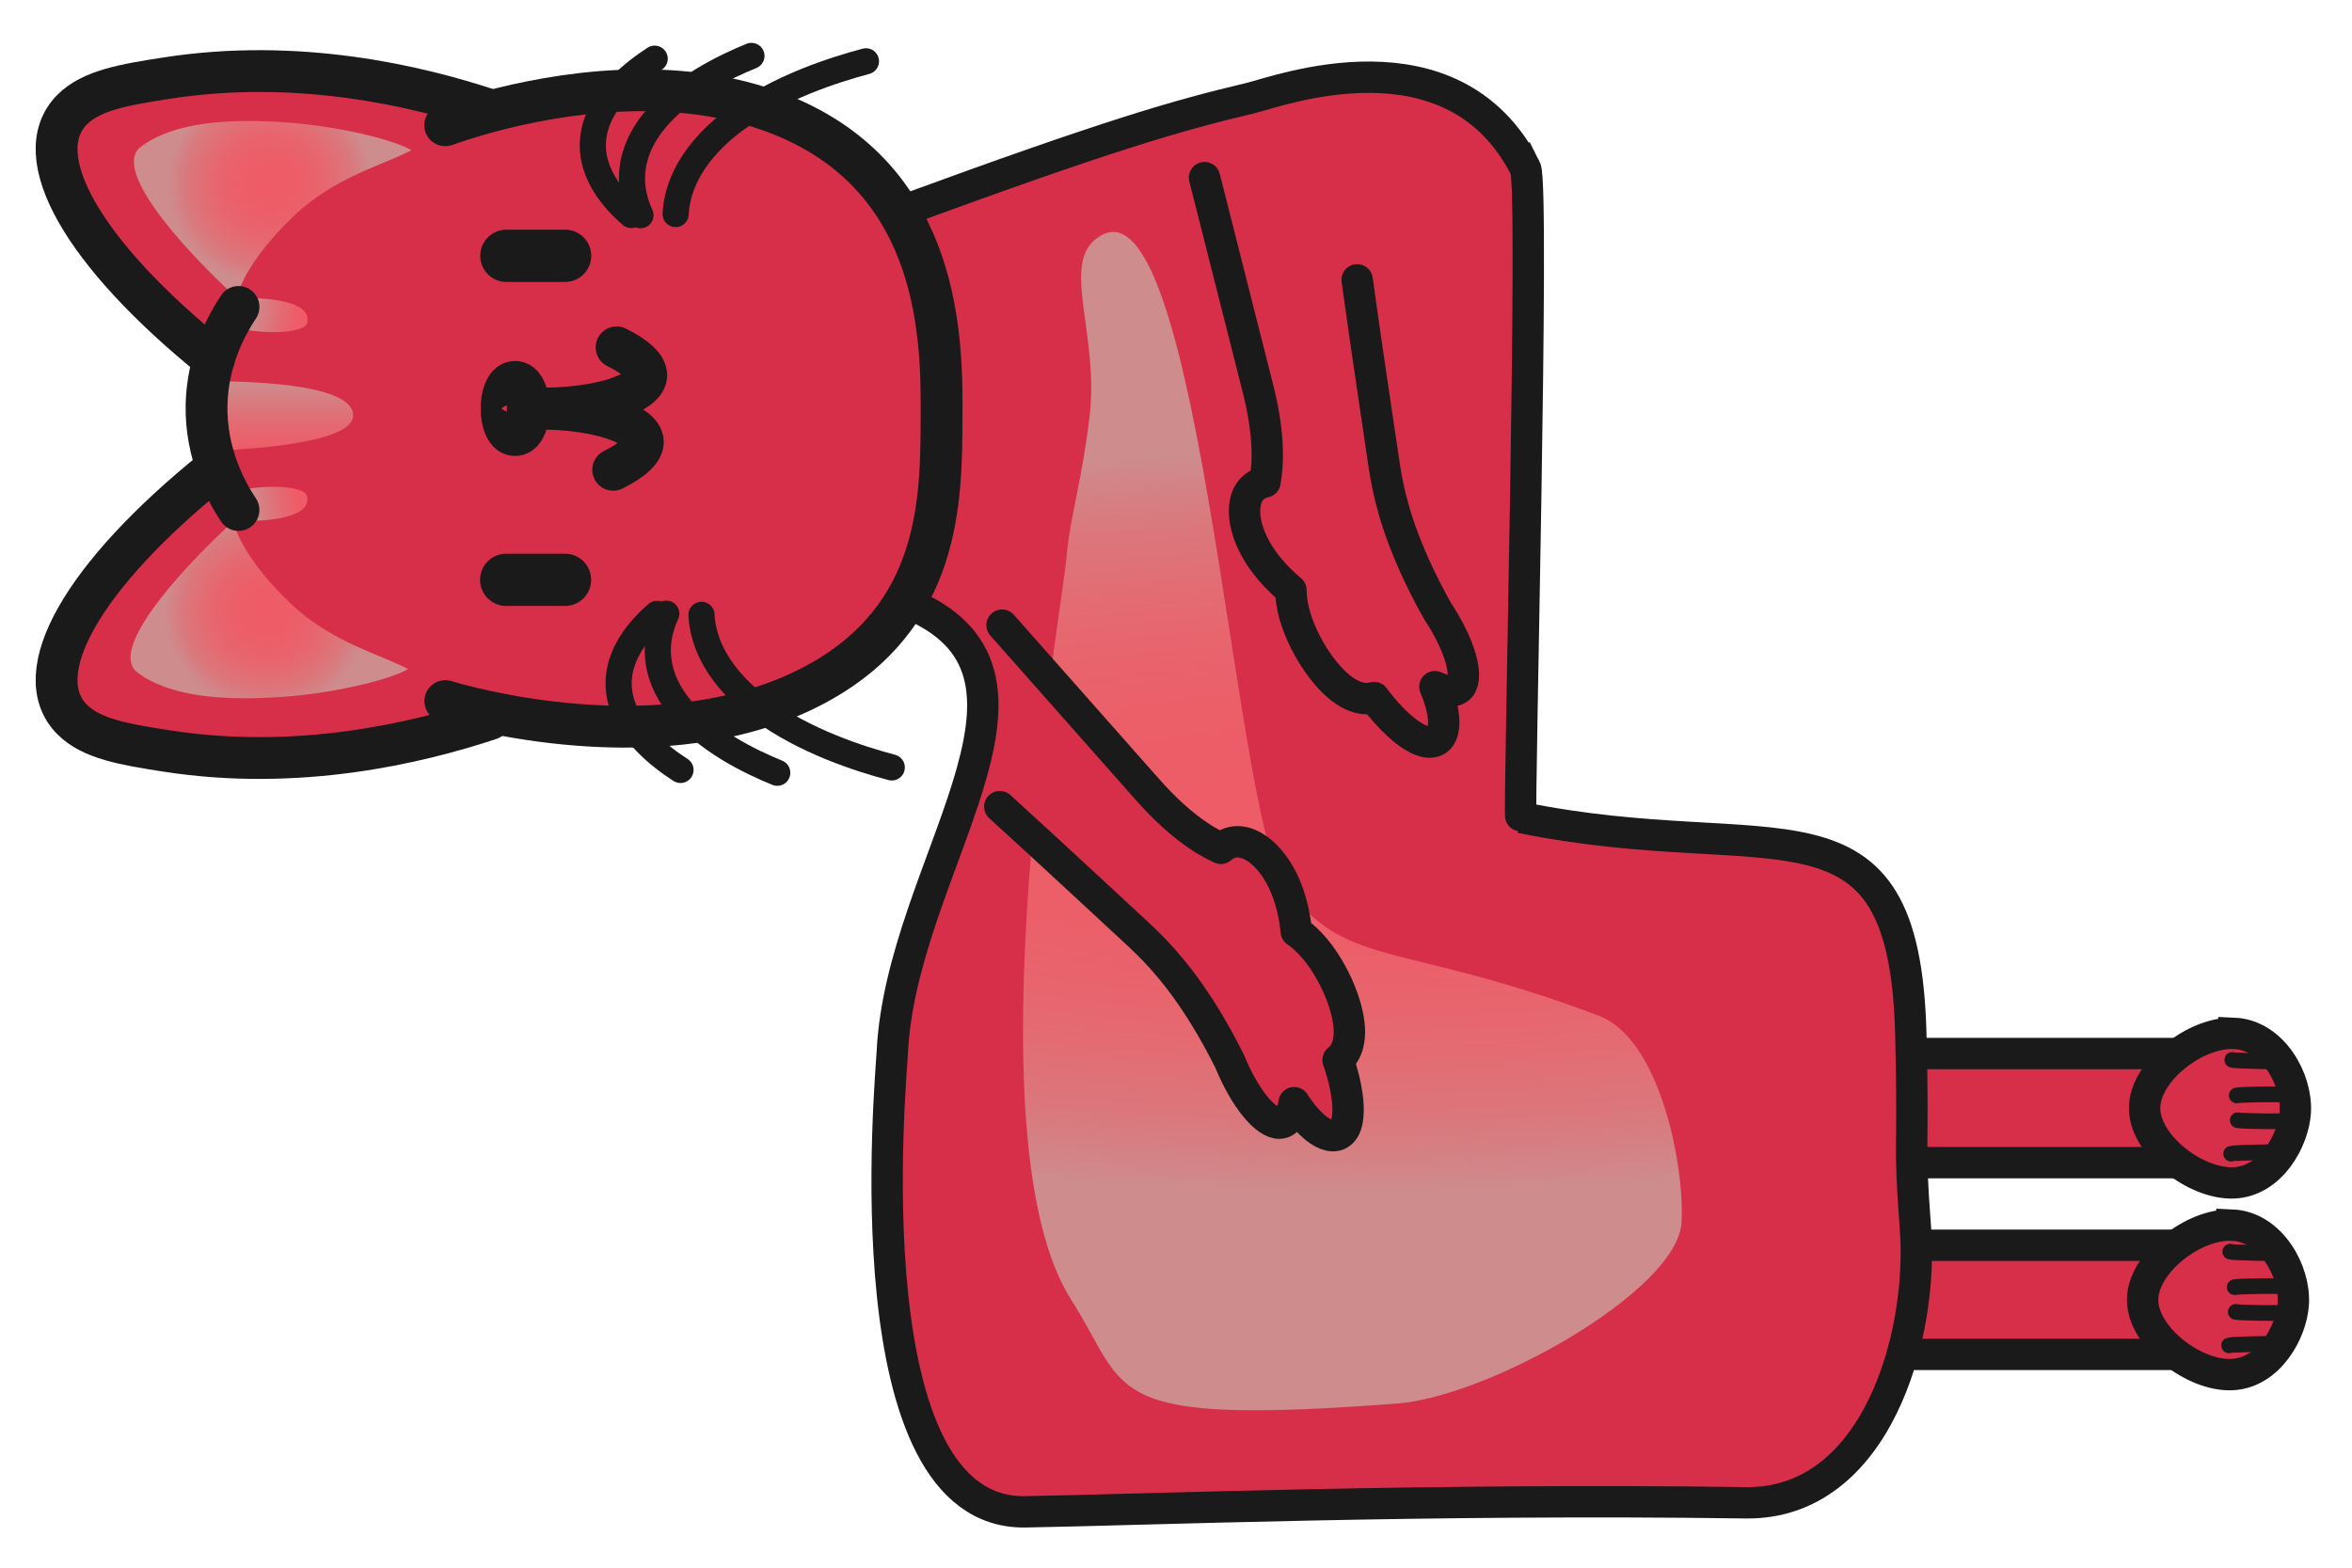
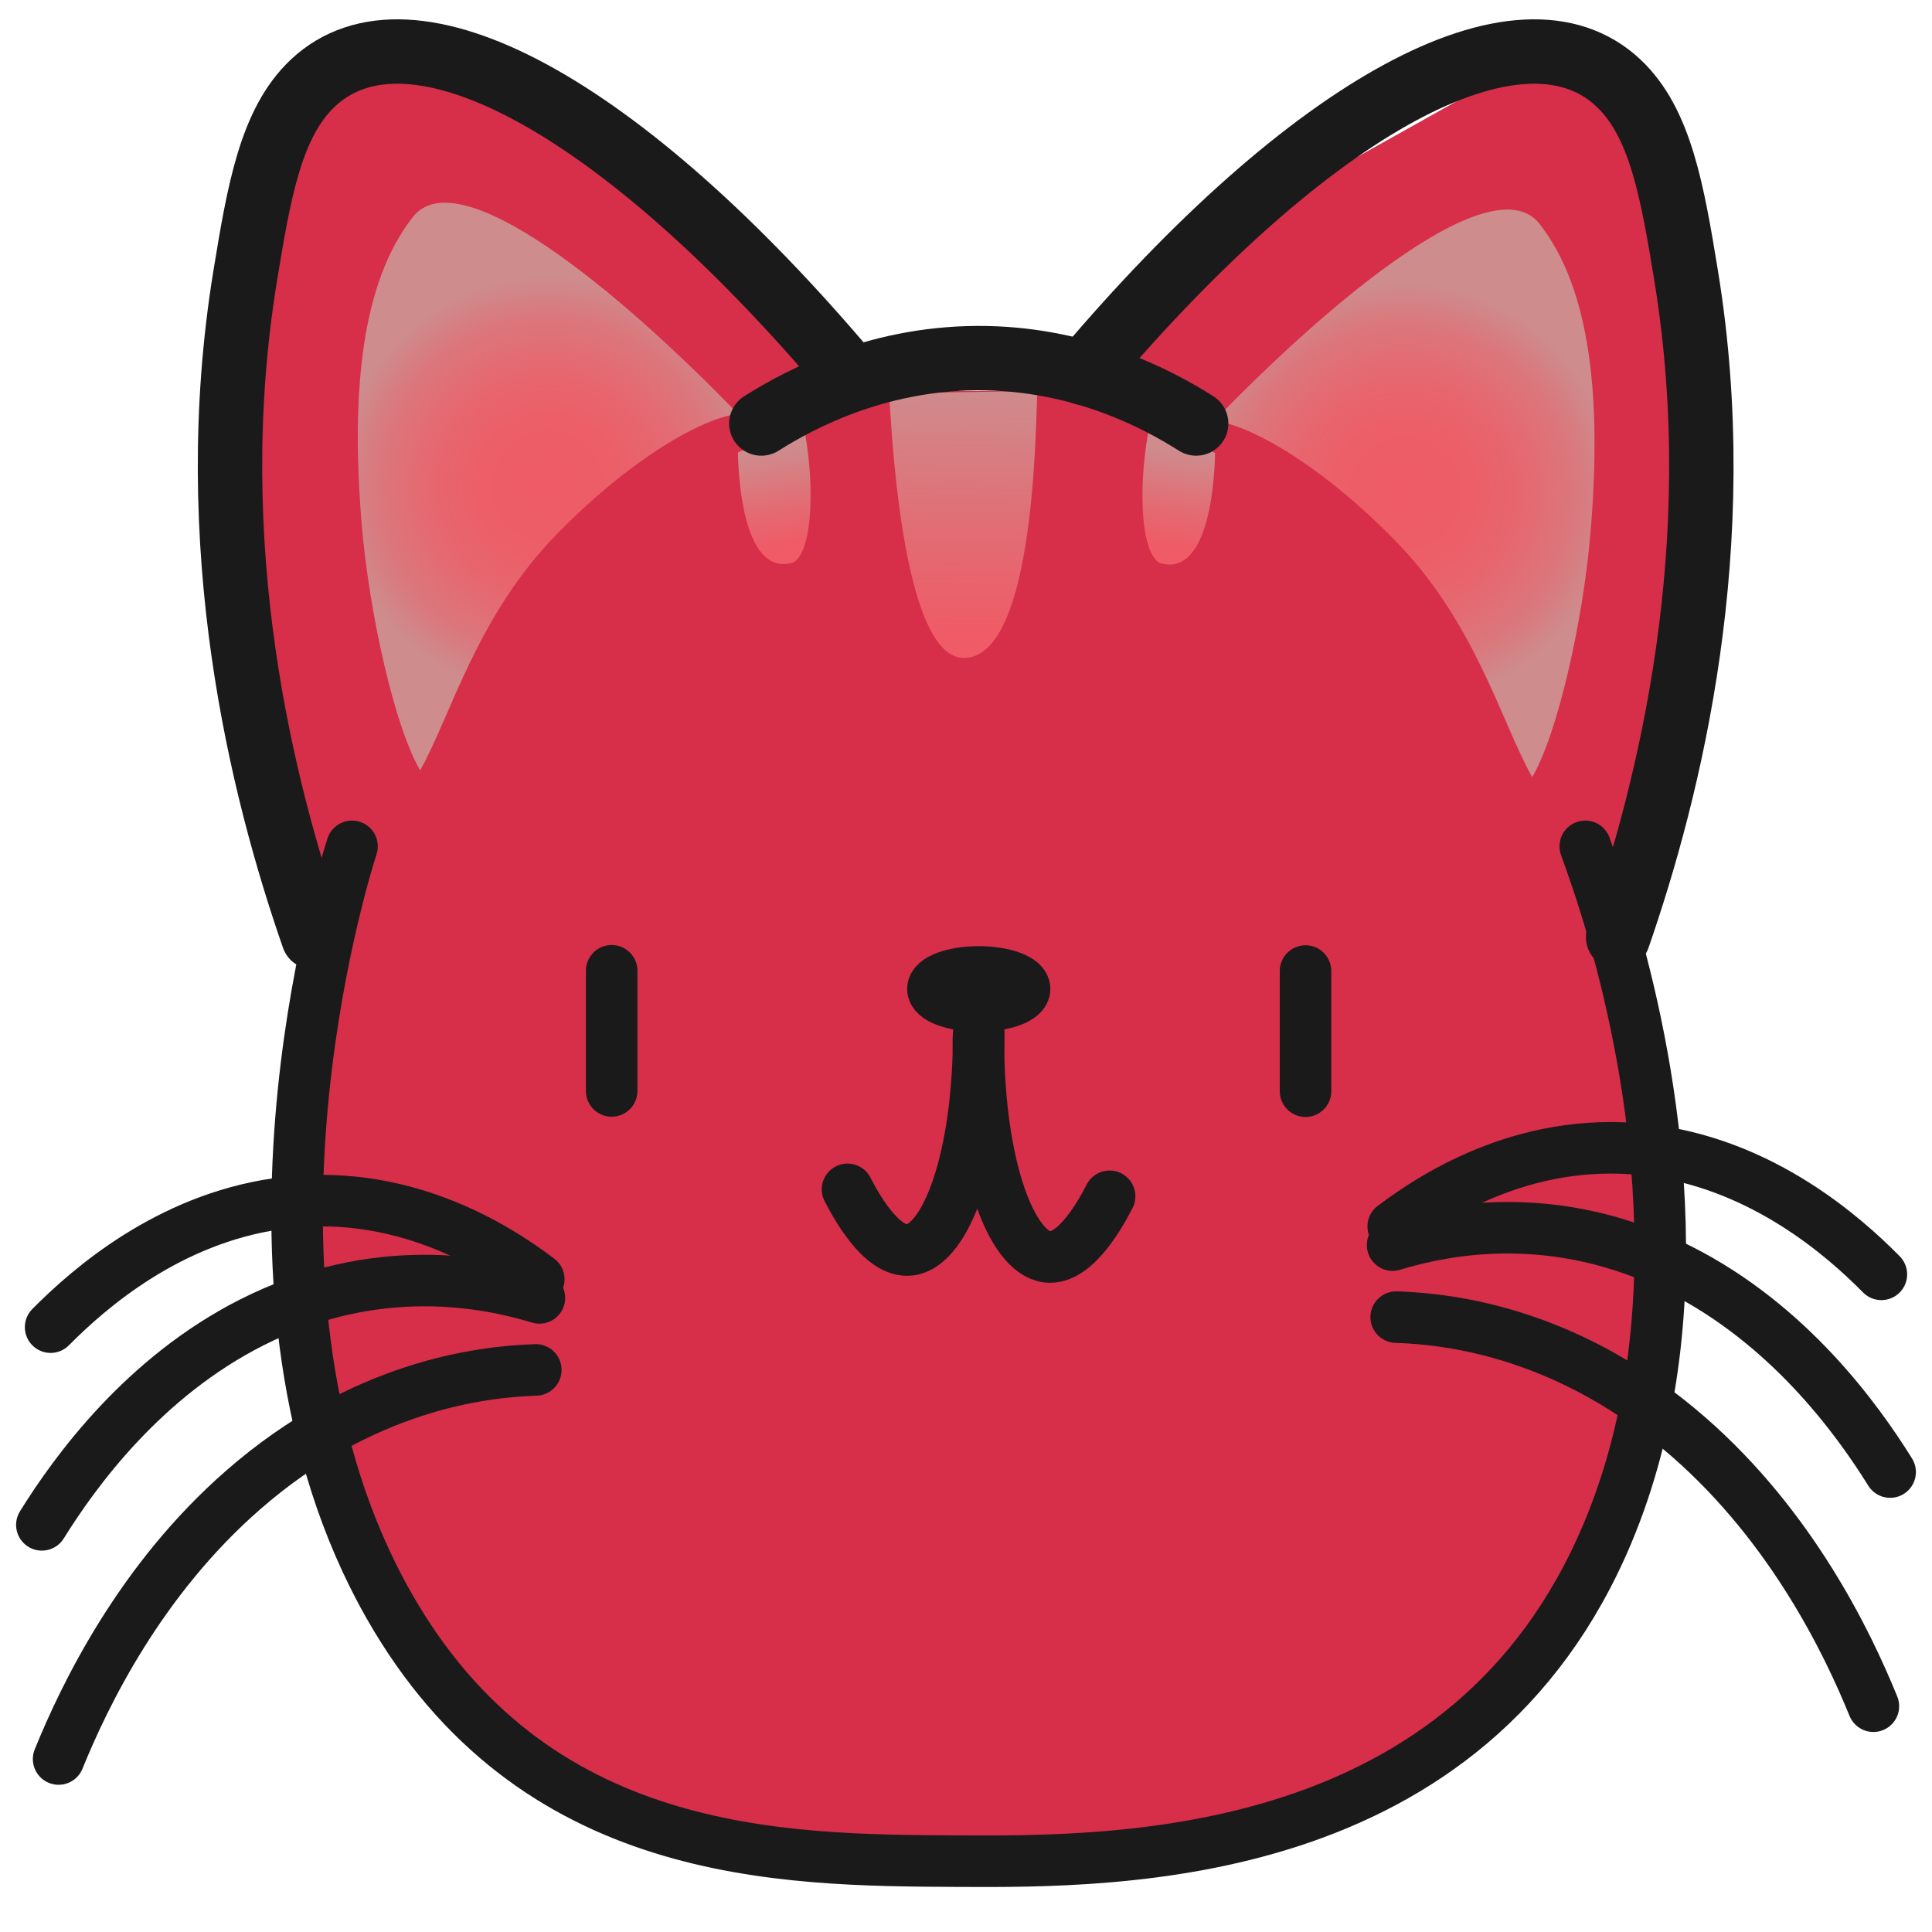
- <svg xmlns="http://www.w3.org/2000/svg" xmlns:xlink="http://www.w3.org/1999/xlink" id="Calque_1" viewBox="0 0 450 300">
+ <svg xmlns="http://www.w3.org/2000/svg" xmlns:xlink="http://www.w3.org/1999/xlink" id="Calque_1" viewBox="0 0 150 150">
  <defs>
-     <style>.cls-1{fill:#1a1a1a;}.cls-1,.cls-2{stroke-width:10px;}.cls-1,.cls-2,.cls-3,.cls-4,.cls-5{stroke-linejoin:round;}.cls-1,.cls-2,.cls-3,.cls-4,.cls-5,.cls-6{stroke-linecap:round;}.cls-1,.cls-2,.cls-3,.cls-4,.cls-5,.cls-6,.cls-7{stroke:#1a1a1a;}.cls-8{fill:url(#Dégradé_sans_nom_6);}.cls-8,.cls-9,.cls-10,.cls-11,.cls-12,.cls-13,.cls-14{stroke-width:0px;}.cls-9{fill:url(#Dégradé_sans_nom_5);}.cls-2,.cls-3,.cls-6{fill:none;}.cls-3{stroke-width:8px;}.cls-10{fill:url(#Dégradé_sans_nom_5-2);}.cls-11{fill:url(#Dégradé_sans_nom_5-3);}.cls-12{fill:url(#Dégradé_sans_nom_6-2);}.cls-13{fill:url(#Dégradé_sans_nom_6-3);}.cls-4,.cls-5,.cls-7,.cls-14{fill:#d72e4a;}.cls-4,.cls-7{stroke-width:6px;}.cls-5{stroke-width:3px;}.cls-6{stroke-width:5px;}.cls-6,.cls-7{stroke-miterlimit:10;}</style>
-     <radialGradient id="Dégradé_sans_nom_5" cx="-482.81" cy="-127.79" fx="-482.81" fy="-127.79" r="151.05" gradientTransform="translate(17.63 -103.43) rotate(-90) scale(.54 -1.9)" gradientUnits="userSpaceOnUse">
+     <style>.cls-1{stroke-width:5px;}.cls-1,.cls-2,.cls-3{stroke:#1a1a1a;stroke-linecap:round;stroke-linejoin:round;}.cls-1,.cls-3{fill:none;}.cls-2{fill:#1a1a1a;}.cls-2,.cls-3{stroke-width:4px;}.cls-4{fill:url(#Dégradé_sans_nom_6);}.cls-4,.cls-5,.cls-6,.cls-7,.cls-8,.cls-9{stroke-width:0px;}.cls-5{fill:url(#Dégradé_sans_nom_5);}.cls-6{fill:url(#Dégradé_sans_nom_5-2);}.cls-7{fill:url(#Dégradé_sans_nom_6-2);}.cls-8{fill:url(#Dégradé_sans_nom_6-3);}.cls-9{fill:#d72e4a;}</style>
+     <radialGradient id="Dégradé_sans_nom_5" cx="42.54" cy="815.77" fx="42.54" fy="815.77" r="18.75" gradientTransform="translate(0 -778)" gradientUnits="userSpaceOnUse">
      <stop offset="0" stop-color="#ef5b66" />
      <stop offset=".28" stop-color="#ec5e68" />
      <stop offset=".5" stop-color="#e66870" />
      <stop offset=".71" stop-color="#da787d" />
      <stop offset=".87" stop-color="#ce8c8d" />
    </radialGradient>
-     <radialGradient id="Dégradé_sans_nom_5-2" cx="119.47" cy="248.99" fx="119.47" fy="248.99" r="25.52" gradientTransform="translate(270.08 219.73) rotate(-90) scale(.86 -.88)" xlink:href="#Dégradé_sans_nom_5" />
-     <linearGradient id="Dégradé_sans_nom_6" x1="167.32" y1="250.71" x2="180.57" y2="250.71" gradientTransform="translate(305.78 253.5) rotate(-90) scale(1 -1)" gradientUnits="userSpaceOnUse">
+     <linearGradient id="Dégradé_sans_nom_6" x1="74.53" y1="827.3" x2="74.79" y2="808.06" gradientTransform="translate(0 -778)" gradientUnits="userSpaceOnUse">
      <stop offset="0" stop-color="#ef5b66" />
      <stop offset=".4" stop-color="#e36b73" />
      <stop offset="1" stop-color="#ce8c8d" />
    </linearGradient>
-     <linearGradient id="Dégradé_sans_nom_6-2" x1="158.16" y1="248.73" x2="156.78" y2="257.66" xlink:href="#Dégradé_sans_nom_6" />
-     <radialGradient id="Dégradé_sans_nom_5-3" cx="1770.93" cy="248.26" fx="1770.93" fy="248.26" r="25.52" gradientTransform="translate(270.08 -1487.74) rotate(90) scale(.86 .88)" xlink:href="#Dégradé_sans_nom_5" />
-     <linearGradient id="Dégradé_sans_nom_6-3" x1="1910.35" y1="248.68" x2="1908.97" y2="257.62" gradientTransform="translate(305.78 -1848.98) rotate(90)" xlink:href="#Dégradé_sans_nom_6" />
+     <linearGradient id="Dégradé_sans_nom_6-2" x1="61.02" y1="820.37" x2="59.87" y2="812.96" xlink:href="#Dégradé_sans_nom_6" />
+     <radialGradient id="Dégradé_sans_nom_5-2" cx="-47.94" cy="816.3" fx="-47.94" fy="816.3" r="18.75" gradientTransform="translate(61.1 -778) rotate(-180) scale(1 -1)" xlink:href="#Dégradé_sans_nom_5" />
+     <linearGradient id="Dégradé_sans_nom_6-3" x1="93.86" y1="820.4" x2="92.72" y2="813" gradientTransform="translate(184.48 -778) rotate(-180) scale(1 -1)" xlink:href="#Dégradé_sans_nom_6" />
  </defs>
-   <rect class="cls-7" x="329.85" y="238.3" width="102.52" height="20.88" />
-   <path class="cls-7" d="m427.03,234.43c7.41.33,12.11,8.77,11.74,15.04-.32,5.4-4.63,13.26-11.74,13.58-7.26.33-17.1-7.2-17.09-14.3,0-7.08,9.79-14.63,17.09-14.3h0Z" />
-   <path class="cls-5" d="m426.49,257.46c.43-.2,9.31-.38,9.69-.24" />
-   <path class="cls-5" d="m426.71,239.52c.43.2,9.31.38,9.69.24" />
-   <path class="cls-5" d="m427.56,246.32c1.1-.22,9.02-.3,10.08-.11" />
-   <path class="cls-5" d="m427.76,251.05c1.1.22,9.02.3,10.08.11" />
-   <rect class="cls-7" x="330.24" y="201.61" width="102.52" height="20.88" />
-   <path class="cls-7" d="m427.41,197.74c7.41.33,12.11,8.77,11.74,15.04-.32,5.4-4.63,13.26-11.74,13.58-7.26.33-17.1-7.2-17.09-14.3,0-7.08,9.79-14.63,17.09-14.3h0Z" />
-   <path class="cls-5" d="m426.88,220.78c.43-.2,9.31-.38,9.69-.24" />
-   <path class="cls-5" d="m427.1,202.82c.43.2,9.31.38,9.69.24" />
-   <path class="cls-5" d="m427.95,209.63c1.1-.22,9.02-.3,10.08-.11" />
-   <path class="cls-5" d="m428.14,214.37c1.1.22,9.02.3,10.08.11" />
-   <path class="cls-7" d="m291.86,32.2c1.76,3.45-1.35,124.14-.88,124.24,48.58,9.89,73.35-7.33,74.61,41.41.62,24.18-.47,19.34.88,37.1,1.59,20.99-7.63,52.98-32.48,52.63-60.57-.86-115.25,1.35-137.81,1.73-33.56.55-25.75-82.05-25.46-88,1.76-35.37,35.38-71.58,3.95-85.46-23.16-10.23,4.02-28.99,3.36-36.98-.57-6.88-20.99-32.78-6.05-38.27,40.67-14.92,53.34-18.52,67.2-21.81,5.27-1.25,38.75-13.93,52.67,13.42h0Z" />
-   <path class="cls-9" d="m321.7,234.08c-.88,12.94-36.73,33.17-54.42,34.51-57.06,4.31-51.03-2.16-62.32-19.84-19.78-30.97-1.76-132-.88-142.35.64-7.55,2.88-14,4.39-26.75,1.8-15.2-5.12-28.39.88-33.65,19.66-17.21,26.51,108.18,35.99,122.51,11.41,17.25,21.94,11.22,60.57,25.88,12.01,4.56,16.48,29.61,15.8,39.69Z" />
-   <path class="cls-4" d="m259.66,53.55c1.84,13.35,3.61,24.86,5,34.34.55,3.75,1.42,9.73,5.24,18.67,1.83,4.29,3.78,7.95,5.14,10.37,4.27,6.45,5.94,12.39,4.37,14.47-1.21,1.6-3.97.42-4.88,0,3.12,7.34,1.68,11.6-2.2,10.42-2.67-.8-6.33-4.12-9.44-8.34-.38.14-3.13,1.06-7.03-2.36-4.4-3.87-8.94-12.13-8.86-18.17-1.48-1.24-4.57-4.04-6.66-7.73-3.27-5.75-3.14-11.92,1.69-13,.27-1.52.56-3.95.37-7.38-.28-4.95-1.44-9.41-1.99-11.55-2.07-8.05-5.45-21.66-9.95-39.3" />
-   <polygon class="cls-14" points="96.85 136.9 52.22 146.22 15.48 139.08 10.82 128.8 25.16 104.38 45.63 88.63 96.85 136.9" />
-   <polygon class="cls-14" points="98.09 21.54 53.45 12.23 16.72 19.37 12.07 29.65 26.39 54.08 46.88 69.82 98.09 21.54" />
-   <path class="cls-14" d="m112.23,17.64c1.26-.11,28.38-2.29,48.84,10.79,19.94,12.76,20.38,31.59,20.8,49.73.39,16.47.7,30.28-13.11,42.85-12.9,11.73-35.51,19.99-56.53,17.67-10.85-1.2-22.29-5.18-34.82-10.79-10.7-4.8-15.97-6.76-22.38-12.6-13.12-11.91-12.34-27.21-12.44-37.13-.09-9.93-.22-24.2,12.89-36.64,7.88-7.47,19.67-11.05,28.49-14.72,9.06-3.77,16.11-8.05,28.26-9.16Z" />
-   <path class="cls-10" d="m44.73,99.67c-11.75,10.84-23.84,24.98-18.42,29.03,6.11,4.58,16.28,5.56,28.71,4.58,8.37-.66,19-2.94,23.06-5.24-5.2-2.78-14.47-5.07-22.16-12.27-7.13-6.67-10.79-12.98-11.19-16.11h0Z" />
-   <path class="cls-8" d="m42.81,86.18c1.89-.16,24.67-.98,24.76-6.63.11-6.63-23.17-6.44-24.98-6.63" />
-   <path class="cls-12" d="m48.36,99.67c3.96-.08,11.65-.9,10.29-4.99-1.13-1.8-7.93-1.9-13.11-.82" />
-   <path class="cls-11" d="m45.37,57.11c-11.75-10.84-23.84-24.98-18.42-29.03,6.11-4.58,16.28-5.56,28.71-4.58,8.37.66,19,2.94,23.06,5.24-5.2,2.78-14.47,5.07-22.16,12.27-7.13,6.67-10.79,12.98-11.19,16.11h0Z" />
-   <path class="cls-13" d="m48.4,57.05c3.96.08,11.65.9,10.29,4.99-1.13,1.8-7.93,1.9-13.11.82" />
-   <path class="cls-3" d="m85.2,134.16c2.57.79,41.94,12.47,70.99-3.27,23.79-12.88,23.89-35.04,23.96-50.87.07-14.49.22-45.69-30.75-58.06-20.22-8.08-43.27-3.96-55.74-.61-4.2,1.13-7.19,2.17-8.48,2.62" />
-   <path class="cls-3" d="m40.91,68.76C15.76,48.46,5.16,29.73,13.78,21c3.7-3.75,10.12-4.81,18.09-6.05,25.17-3.91,47.91,1.48,61.84,6.1" />
-   <path class="cls-3" d="m40.91,89.9c-25.15,20.3-35.75,39.03-27.13,47.76,3.7,3.75,10.12,4.81,18.09,6.05,25.17,3.91,47.91-1.48,61.84-6.1" />
-   <path class="cls-3" d="m45.63,97.59c-2.4-3.61-6.3-10.76-6.11-20.12.18-8.6,3.76-15.18,6.11-18.73" />
-   <ellipse class="cls-1" cx="98.55" cy="78.17" rx="1.58" ry="4.09" />
-   <path class="cls-3" d="m102.57,78.17c11.99,0,19.97,2.98,20.41,6.13.35,2.57-4.34,4.94-5.66,5.6" />
-   <path class="cls-3" d="m103.22,78.2c11.99,0,19.97-2.98,20.41-6.13.35-2.57-4.34-4.94-5.66-5.6" />
-   <line class="cls-2" x1="96.85" y1="110.96" x2="108.1" y2="110.96" />
-   <line class="cls-2" x1="96.88" y1="48.95" x2="108.12" y2="48.95" />
-   <path class="cls-6" d="m130.2,147.34c-3.76-2.42-10.07-7.23-11.53-13.8-1.69-7.59,3.99-13.44,7.04-16.07" />
-   <path class="cls-6" d="m148.71,147.88c-5-2.04-13.81-6.21-18.94-12.85-5.93-7.67-3.75-14.48-2.29-17.6" />
-   <path class="cls-6" d="m170.62,146.86c-5.95-1.58-16.74-4.98-25.17-11.29-9.74-7.3-11.07-14.54-11.24-17.91" />
-   <path class="cls-6" d="m125.26,11.23c-3.76,2.43-10.07,7.24-11.53,13.82-1.69,7.6,3.99,13.45,7.04,16.09" />
-   <path class="cls-6" d="m143.77,10.7c-5,2.04-13.81,6.21-18.94,12.86-5.93,7.68-3.75,14.49-2.29,17.62" />
-   <path class="cls-6" d="m165.68,11.73c-5.95,1.59-16.74,4.98-25.17,11.3-9.74,7.3-11.07,14.55-11.24,17.93" />
-   <path class="cls-4" d="m191.29,154.36c10.06,9.15,18.64,17.17,25.74,23.73,2.81,2.61,7.29,6.73,12.55,14.93,2.53,3.93,4.45,7.61,5.69,10.09,2.93,7.14,6.91,11.89,9.54,11.83,2.03-.05,2.63-2.95,2.79-3.93,4.32,6.73,8.7,8,9.95,4.21.86-2.61.2-7.46-1.54-12.39.33-.22,2.69-1.92,2.06-7.01-.69-5.76-4.98-14.16-10.05-17.56-.18-1.91-.75-6-2.62-9.8-2.91-5.94-8.13-9.38-11.81-6.11-1.42-.65-3.61-1.81-6.36-3.93-3.97-3.07-7.01-6.56-8.48-8.23-5.51-6.28-14.91-16.81-27.03-30.56" />
+   <polygon class="cls-9" points="24.95 75.37 16.86 38.34 23.06 7.87 31.99 4 53.22 15.89 66.89 32.88 24.95 75.37" />
+   <polygon class="cls-9" points="125.18 76.4 133.28 39.37 127.07 8.89 118.15 5.03 96.92 16.92 83.24 33.91 125.18 76.4" />
+   <path class="cls-9" d="m128.57,88.12c.1,1.05,1.99,23.54-9.38,40.52-11.08,16.54-27.46,16.9-43.21,17.26-14.31.32-26.32.59-37.24-10.88-10.19-10.71-17.38-29.46-15.35-46.9,1.05-9,4.5-18.49,9.38-28.89,4.17-8.88,5.88-13.24,10.94-18.57,10.35-10.88,23.65-10.24,32.27-10.31,8.63-.08,21.03-.18,31.84,10.69,6.5,6.53,9.6,16.32,12.79,23.64,3.28,7.51,6.99,13.36,7.96,23.44h0Z" />
+   <path class="cls-5" d="m57.29,32.13c-9.42-9.75-21.7-19.77-25.23-15.29-3.98,5.07-4.83,13.51-3.98,23.83.58,6.95,2.56,15.76,4.54,19.14,2.42-4.31,4.4-12.01,10.66-18.39,5.8-5.91,11.28-8.96,14-9.28h0Z" />
+   <path class="cls-4" d="m69.03,30.54c.13,1.56.85,20.46,5.76,20.54,5.76.1,5.6-19.23,5.76-20.73" />
+   <path class="cls-7" d="m57.29,35.13c.07,3.28.78,9.66,4.33,8.53,1.56-.94,1.65-6.58.71-10.88" />
+   <path class="cls-6" d="m94.29,32.66c9.42-9.75,21.7-19.77,25.23-15.29,3.98,5.07,4.83,13.51,3.98,23.83-.57,6.95-2.56,15.76-4.54,19.14-2.42-4.31-4.4-12.01-10.66-18.39-5.79-5.91-11.28-8.96-14-9.28h0Z" />
+   <path class="cls-8" d="m94.34,35.17c-.07,3.28-.78,9.66-4.33,8.53-1.56-.94-1.64-6.58-.71-10.88" />
+   <path class="cls-3" d="m27.33,65.71c-.69,2.14-10.83,34.79,2.84,58.9,11.19,19.73,30.44,19.82,44.2,19.89,12.58.06,39.71.18,50.46-25.51,7.02-16.77,3.44-35.89.53-46.24-.98-3.48-1.89-5.96-2.28-7.04" />
+   <path class="cls-1" d="m84.16,28.96C101.8,8.1,118.07-.7,125.66,6.45c3.26,3.07,4.18,8.4,5.26,15.01,3.4,20.88-1.28,39.74-5.29,51.3" />
+   <path class="cls-1" d="m65.79,28.96C48.15,8.1,31.88-.7,24.29,6.45c-3.26,3.07-4.18,8.4-5.26,15.01-3.4,20.88,1.28,39.74,5.3,51.3" />
+   <path class="cls-1" d="m59.11,32.88c3.14-1.99,9.35-5.23,17.49-5.07,7.47.15,13.18,3.11,16.27,5.07" />
+   <ellipse class="cls-2" cx="75.99" cy="76.78" rx="3.56" ry="1.32" />
+   <path class="cls-3" d="m75.99,80.11c0,9.95-2.58,16.57-5.33,16.93-2.24.29-4.29-3.6-4.86-4.7" />
+   <path class="cls-3" d="m75.96,80.65c0,9.95,2.58,16.57,5.33,16.93,2.24.29,4.29-3.6,4.86-4.7" />
+   <line class="cls-3" x1="47.49" y1="75.37" x2="47.49" y2="84.7" />
+   <line class="cls-3" x1="101.36" y1="75.39" x2="101.36" y2="84.72" />
+   <path class="cls-3" d="m3.93,103.04c3.08-3.11,9.17-8.35,17.51-9.57,9.63-1.4,17.05,3.32,20.39,5.85" />
+   <path class="cls-3" d="m3.25,118.39c2.58-4.15,7.88-11.46,16.3-15.72,9.73-4.92,18.35-3.11,22.33-1.9" />
+   <path class="cls-3" d="m4.55,136.57c2.01-4.94,6.31-13.89,14.33-20.89,9.25-8.08,18.44-9.18,22.72-9.32" />
+   <path class="cls-3" d="m146.07,98.94c-3.07-3.11-9.16-8.35-17.51-9.57-9.63-1.4-17.04,3.32-20.39,5.85" />
+   <path class="cls-3" d="m146.75,114.29c-2.58-4.15-7.88-11.46-16.3-15.72-9.72-4.92-18.35-3.11-22.33-1.9" />
+   <path class="cls-3" d="m145.45,132.47c-2.01-4.94-6.32-13.89-14.33-20.89-9.25-8.08-18.43-9.18-22.72-9.32" />
</svg>
